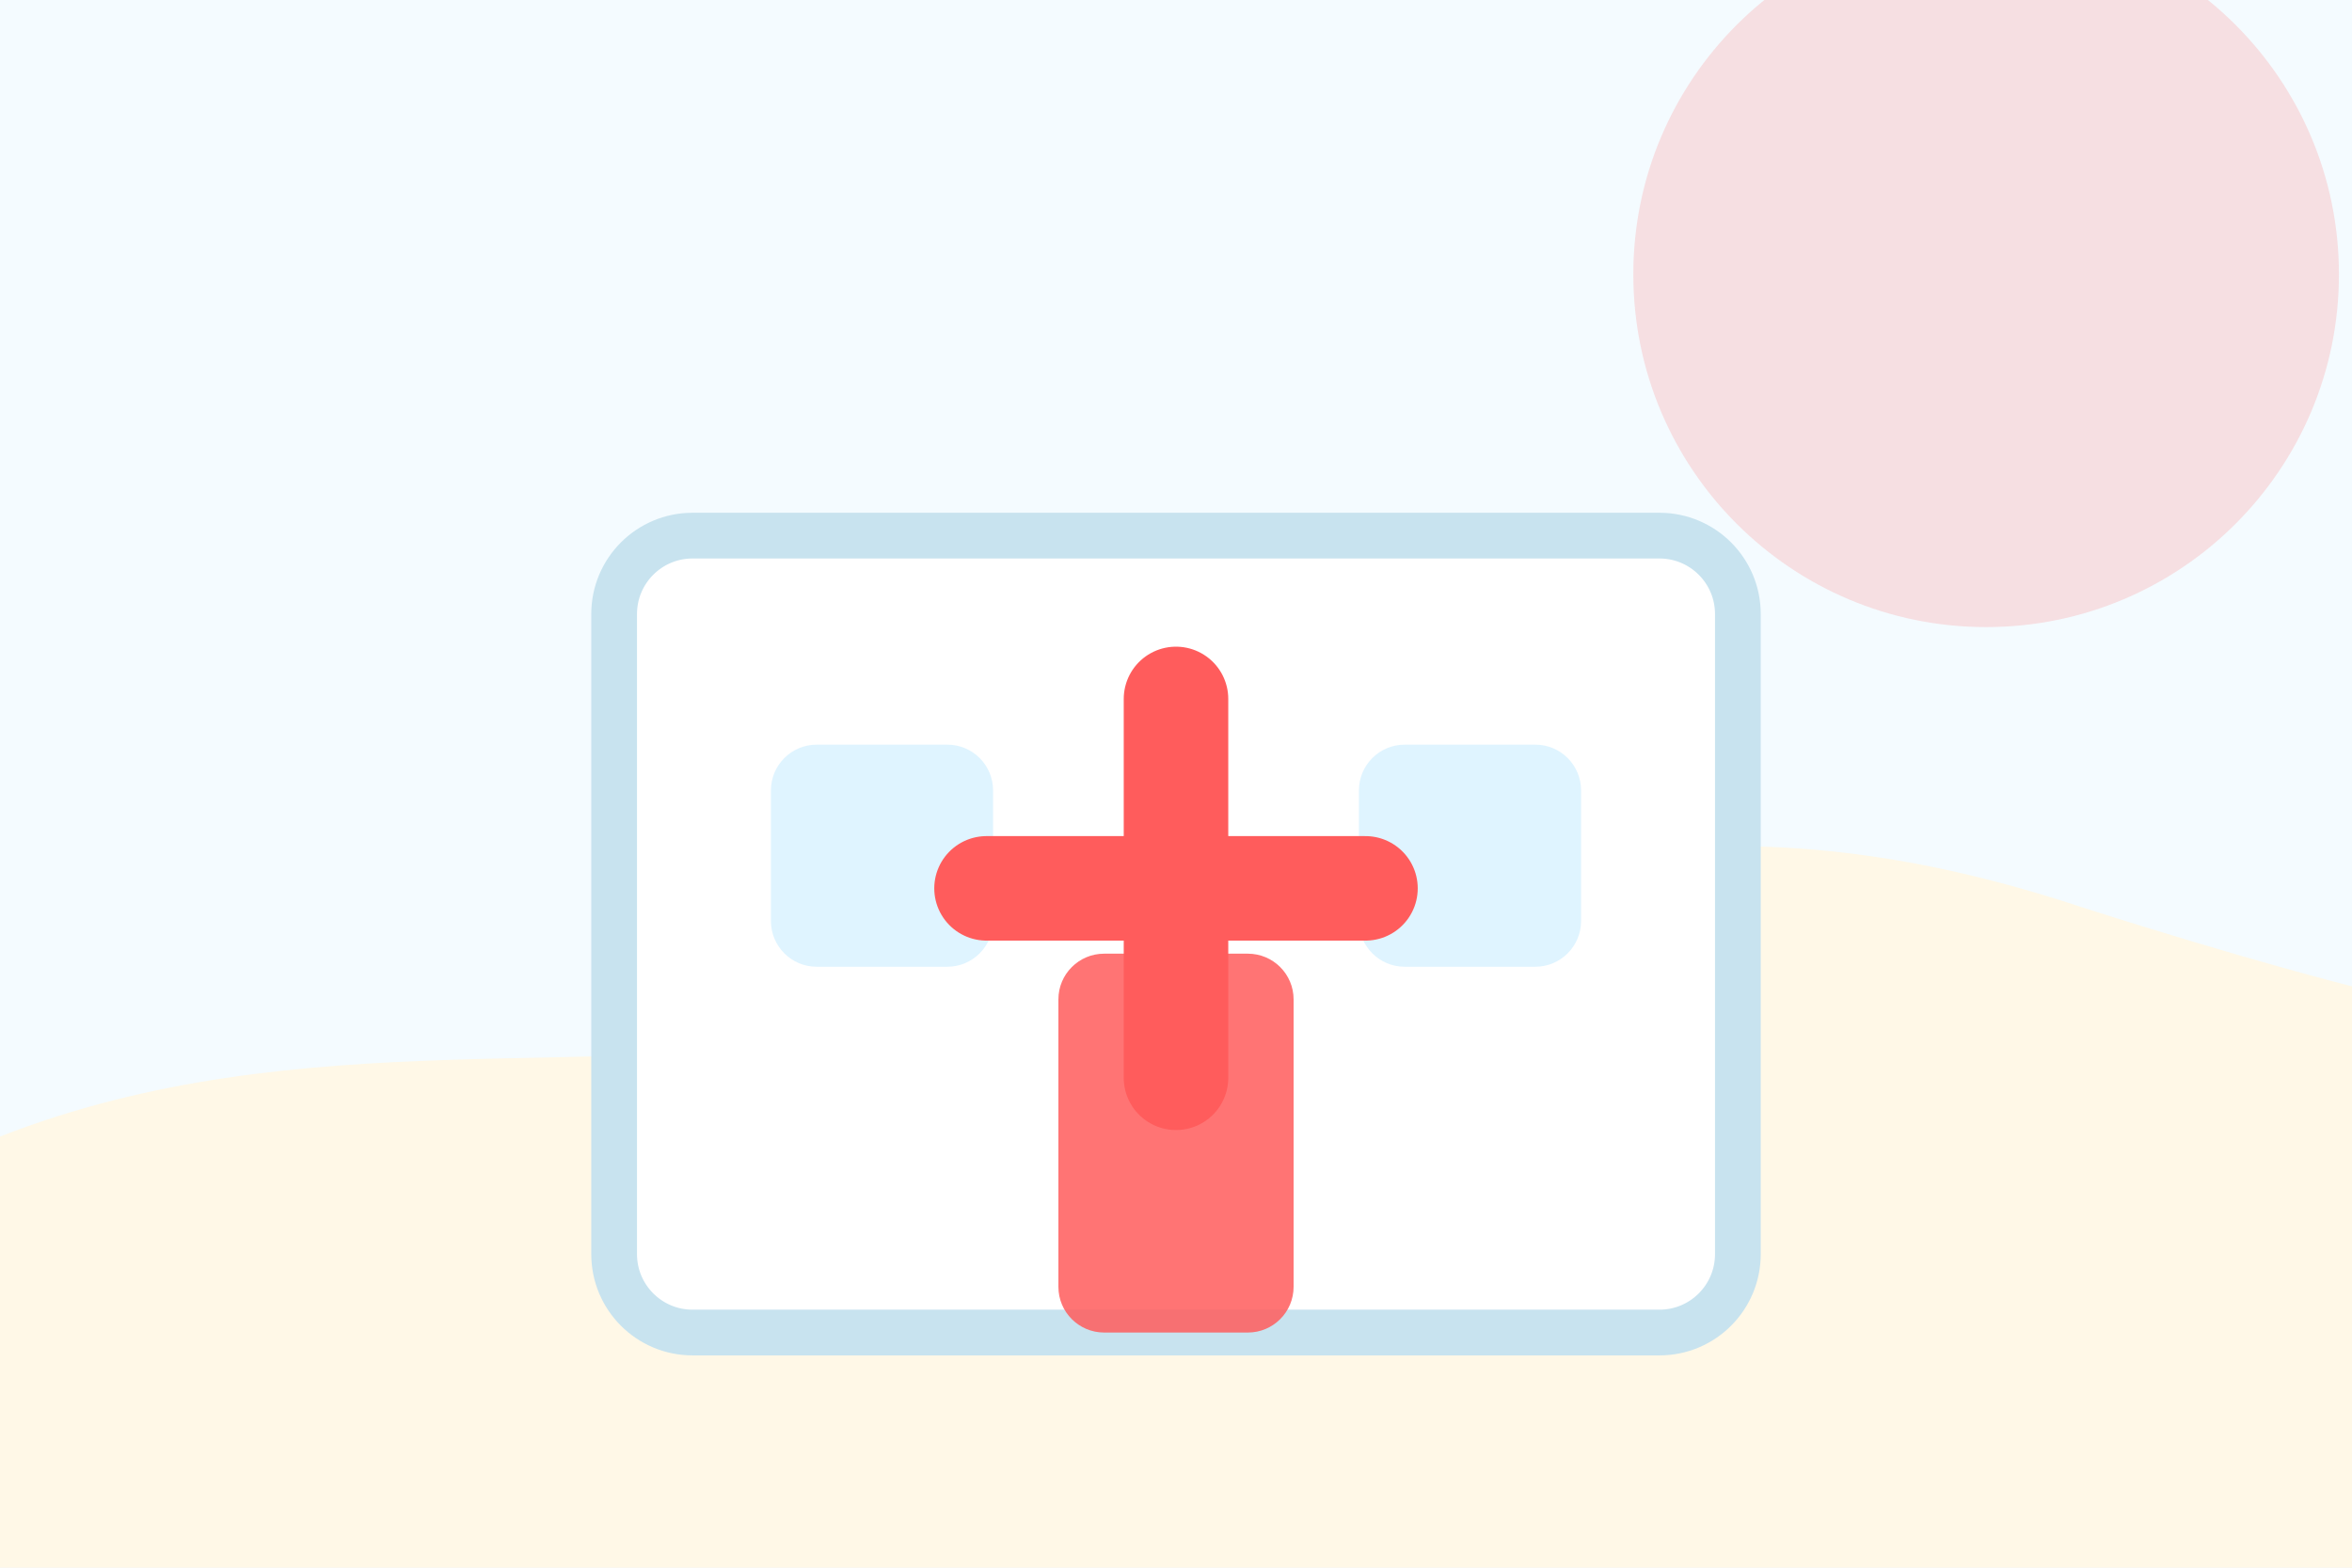
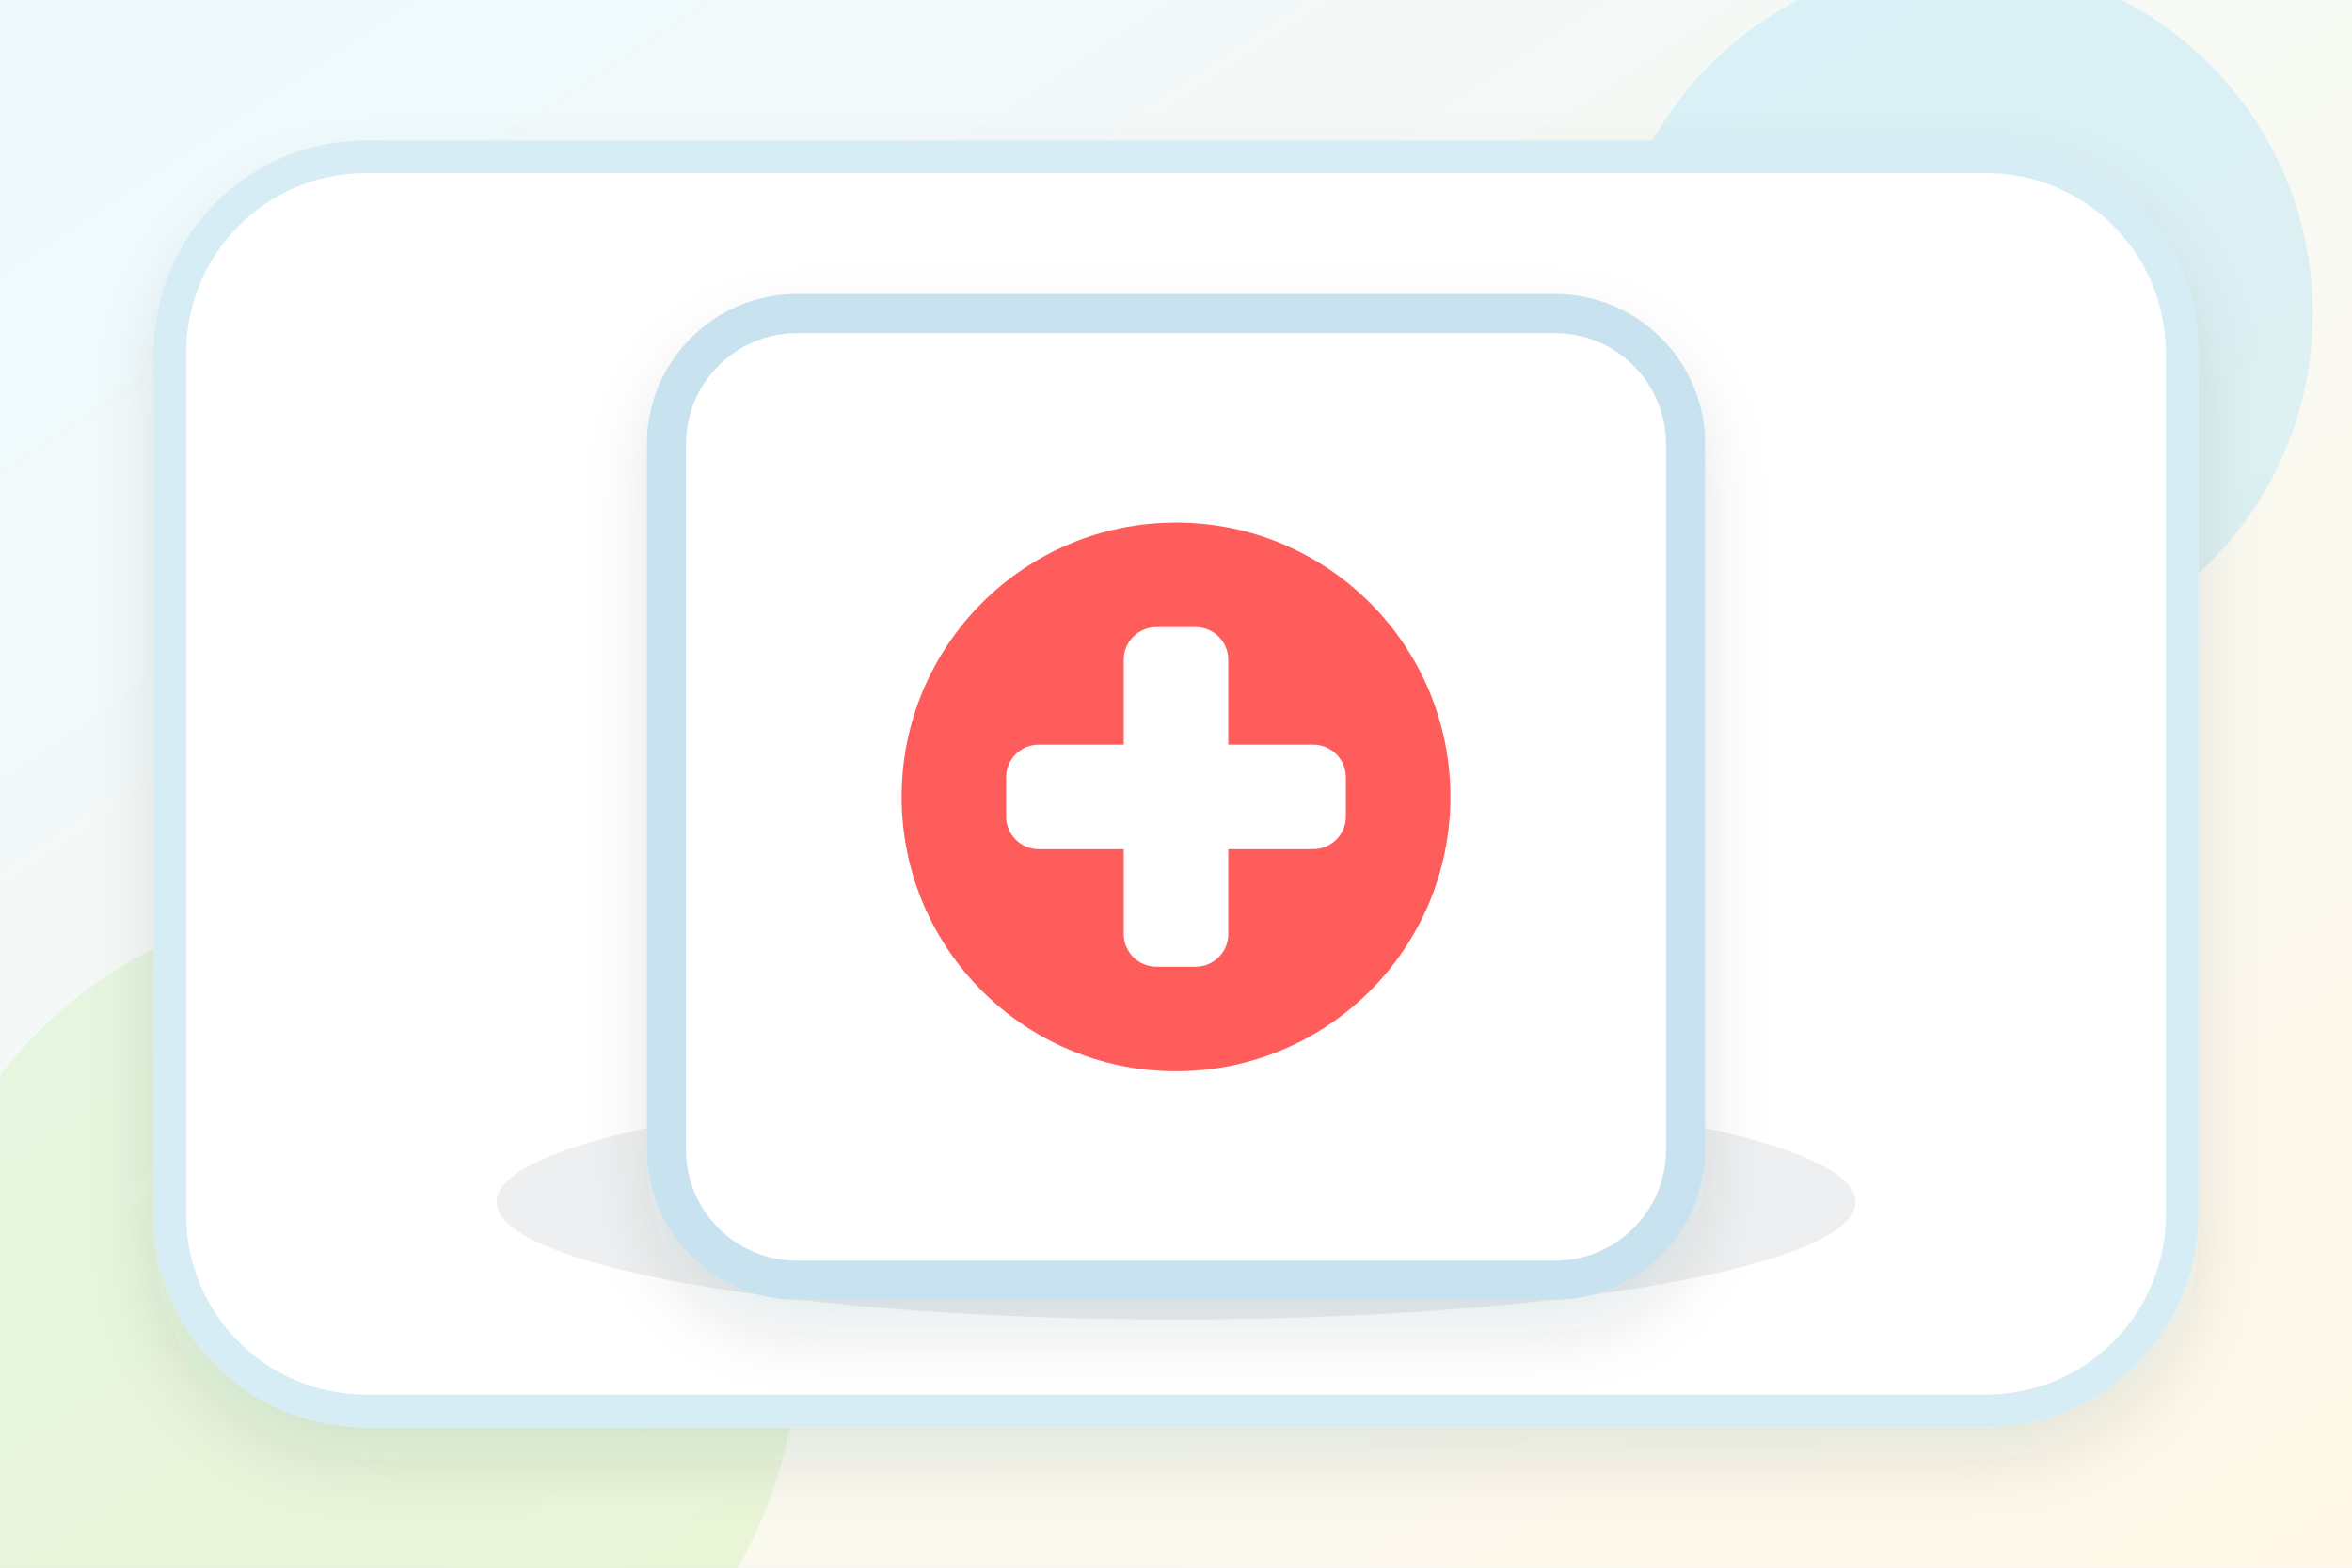
<svg xmlns="http://www.w3.org/2000/svg" viewBox="0 0 360 240" role="img" aria-labelledby="title desc">
-   <rect width="360" height="240" rx="0" fill="#f4fbff" />
-   <circle cx="304" cy="42" r="54" fill="#ff5c5c" opacity="0.18" />
-   <path d="M0 174c46-18 92-8 138-16 72-13 106-44 181-19 25 8 41 12 41 12v89H0z" fill="#fff8e7" />
-   <rect x="94" y="82" width="172" height="122" rx="12" fill="#fff" stroke="#c8e3ef" stroke-width="7" />
-   <rect x="162.0" y="146" width="36" height="58" rx="7" fill="#ff5c5c" opacity=".85" />
-   <rect x="118" y="114" width="34" height="34" rx="7" fill="#dff4ff" />
-   <rect x="208" y="114" width="34" height="34" rx="7" fill="#dff4ff" />
-   <path d="M180 107v58M151 136h58" stroke="#ff5c5c" stroke-width="16" stroke-linecap="round" />
+   <defs>
+     <linearGradient id="w-bg" x1="0" y1="0" x2="1" y2="1">
+       <stop offset="0" stop-color="#effaff" />
+       <stop offset="1" stop-color="#fff8e8" />
+     </linearGradient>
+     <linearGradient id="w-blue" x1="0" y1="0" x2="1" y2="1">
+       <stop offset="0" stop-color="#6bd3ff" />
+       <stop offset="1" stop-color="#1cb0f6" />
+     </linearGradient>
+     <linearGradient id="w-green" x1="0" y1="0" x2="1" y2="1">
+       <stop offset="0" stop-color="#a7ea4e" />
+       <stop offset="1" stop-color="#58cc02" />
+     </linearGradient>
+     <linearGradient id="w-gold" x1="0" y1="0" x2="1" y2="1">
+       <stop offset="0" stop-color="#ffe37a" />
+       <stop offset="1" stop-color="#ffc800" />
+     </linearGradient>
+     <filter id="w-shadow" x="-20%" y="-20%" width="140%" height="150%">
+       <feDropShadow dx="0" dy="10" stdDeviation="10" flood-color="#24313a" flood-opacity="0.16" />
+     </filter>
+     <filter id="w-soft" x="-20%" y="-20%" width="140%" height="140%">
+       <feDropShadow dx="0" dy="5" stdDeviation="5" flood-color="#24313a" flood-opacity="0.10" />
+     </filter>
+   </defs>
+   <rect width="360" height="240" fill="url(#w-bg)" />
+   <circle cx="300" cy="48" r="54" fill="#1cb0f6" opacity="0.13" />
+   <circle cx="54" cy="206" r="68" fill="#58cc02" opacity="0.10" />
+   <rect x="26" y="24" width="308" height="192" rx="30" fill="#fff" stroke="#d7edf5" stroke-width="5" filter="url(#w-soft)" />
+   <ellipse cx="180" cy="184" rx="104" ry="18" fill="#24313a" opacity="0.08" />
+   <g transform="translate(180 122)" filter="url(#w-soft)">
+     <rect x="-78" y="-74" width="156" height="148" rx="20" fill="#fff" stroke="#c8e3ef" stroke-width="6" />
+     <circle cy="0" r="42" fill="#ff5c5c" />
+     <rect x="-8" y="-26" width="16" height="52" rx="5" fill="#fff" />
+     <rect x="-26" y="-8" width="52" height="16" rx="5" fill="#fff" />
+   </g>
</svg>
